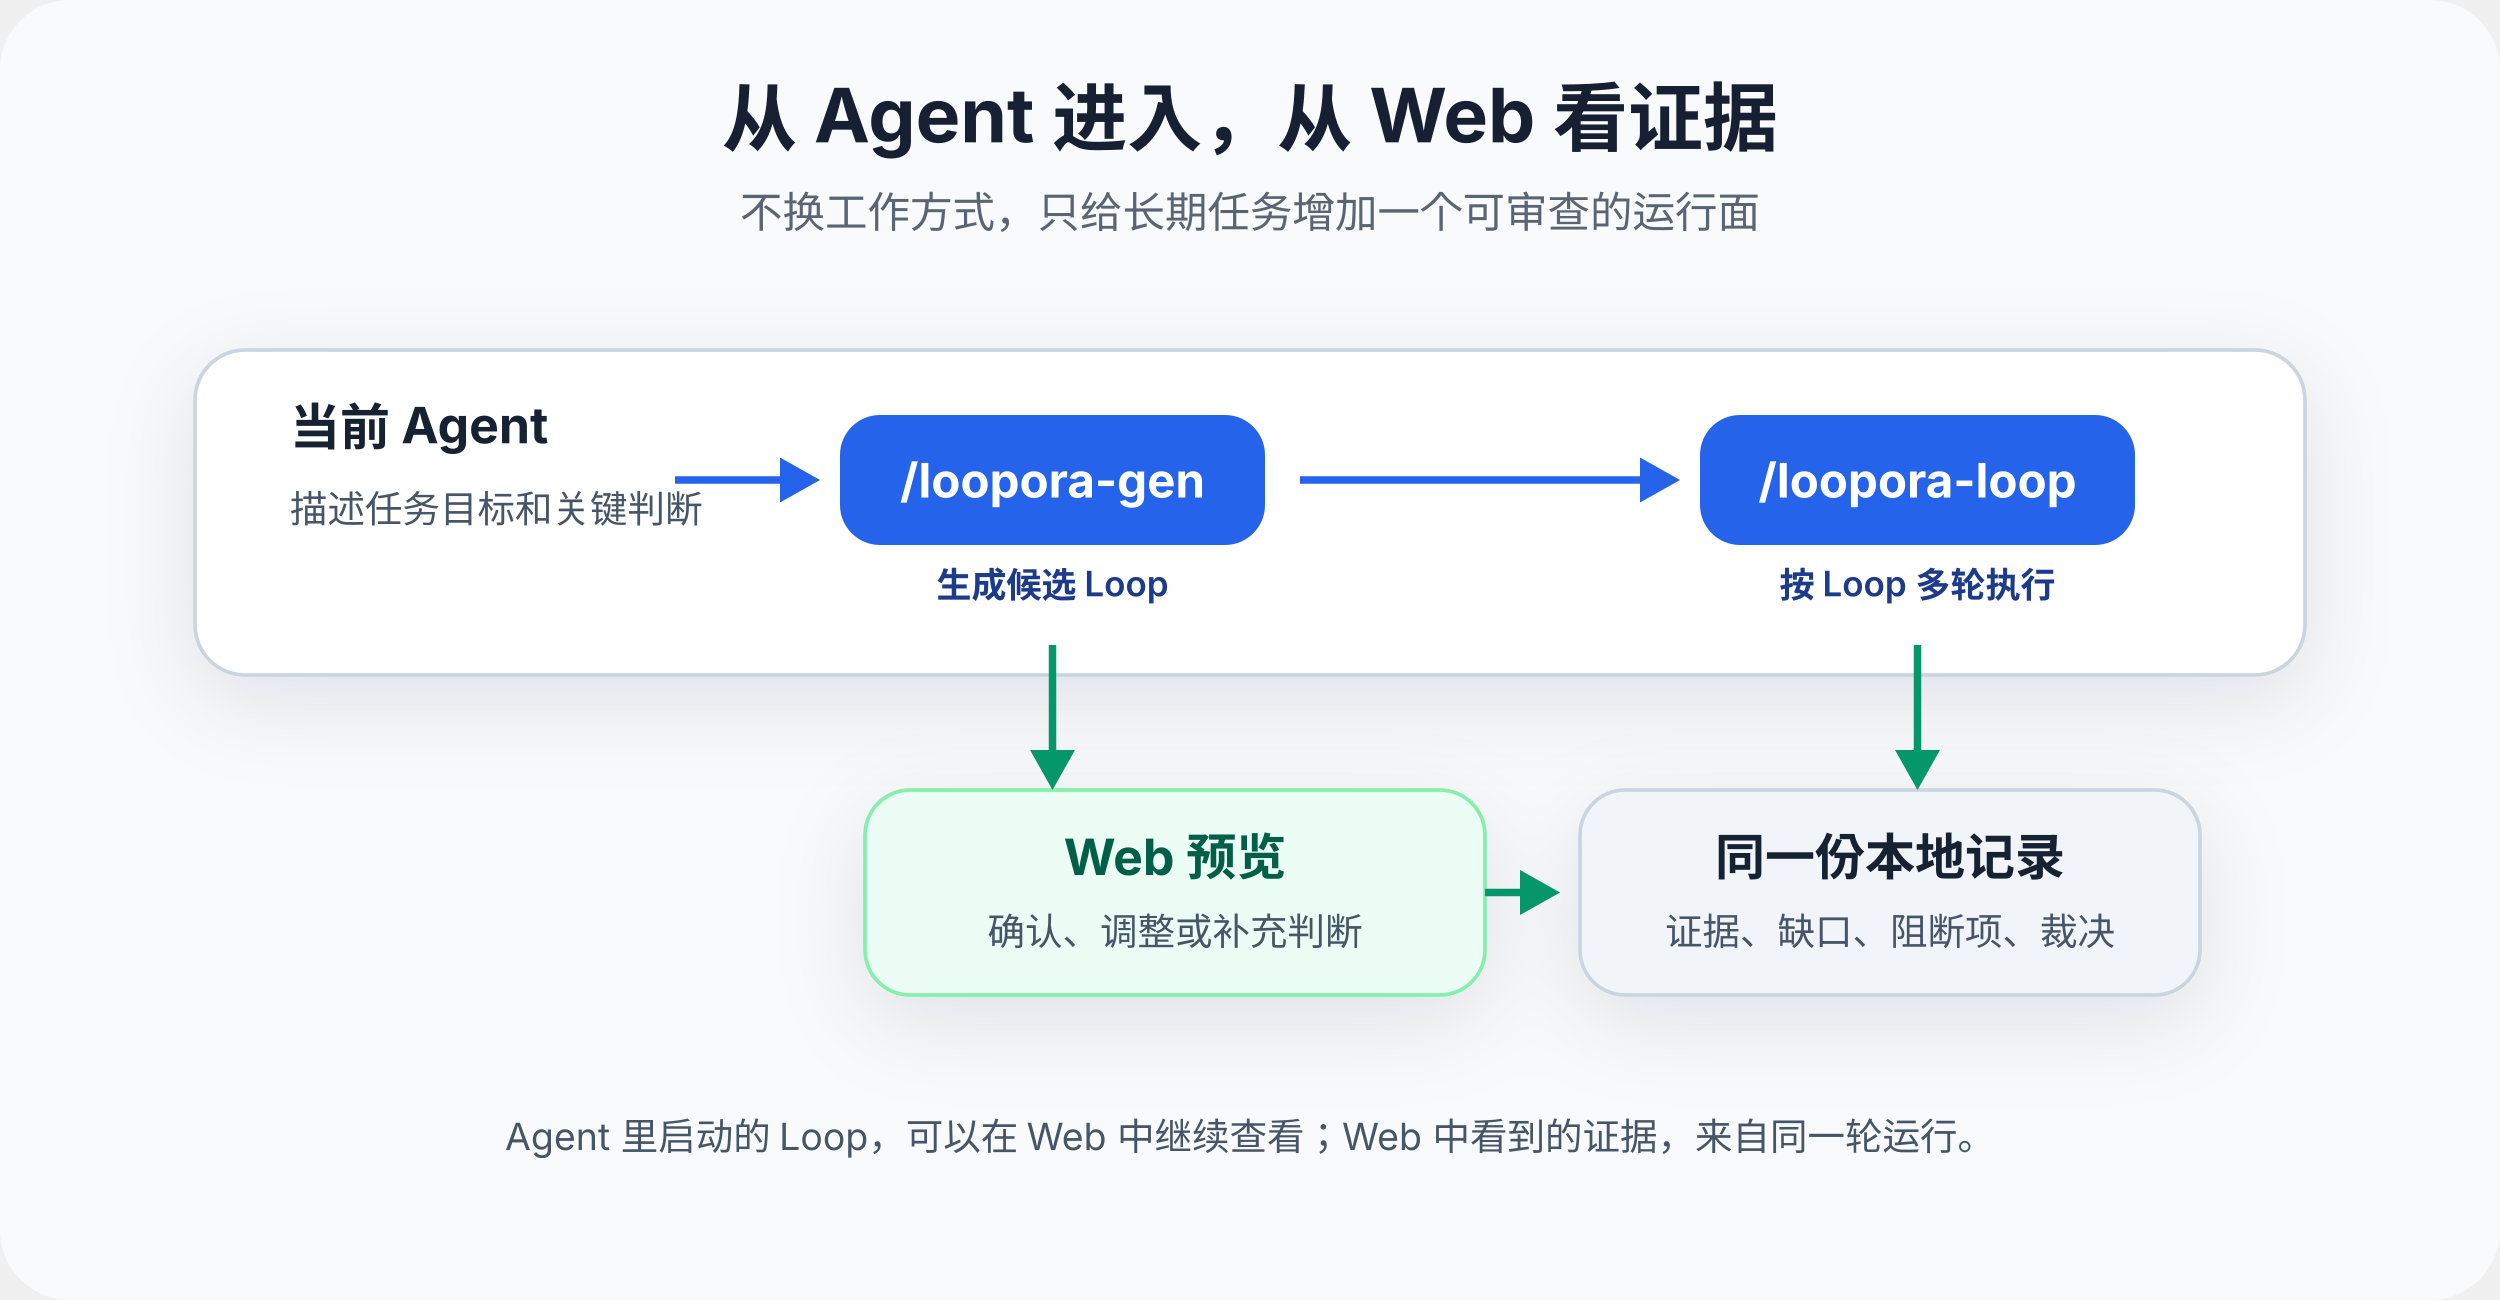
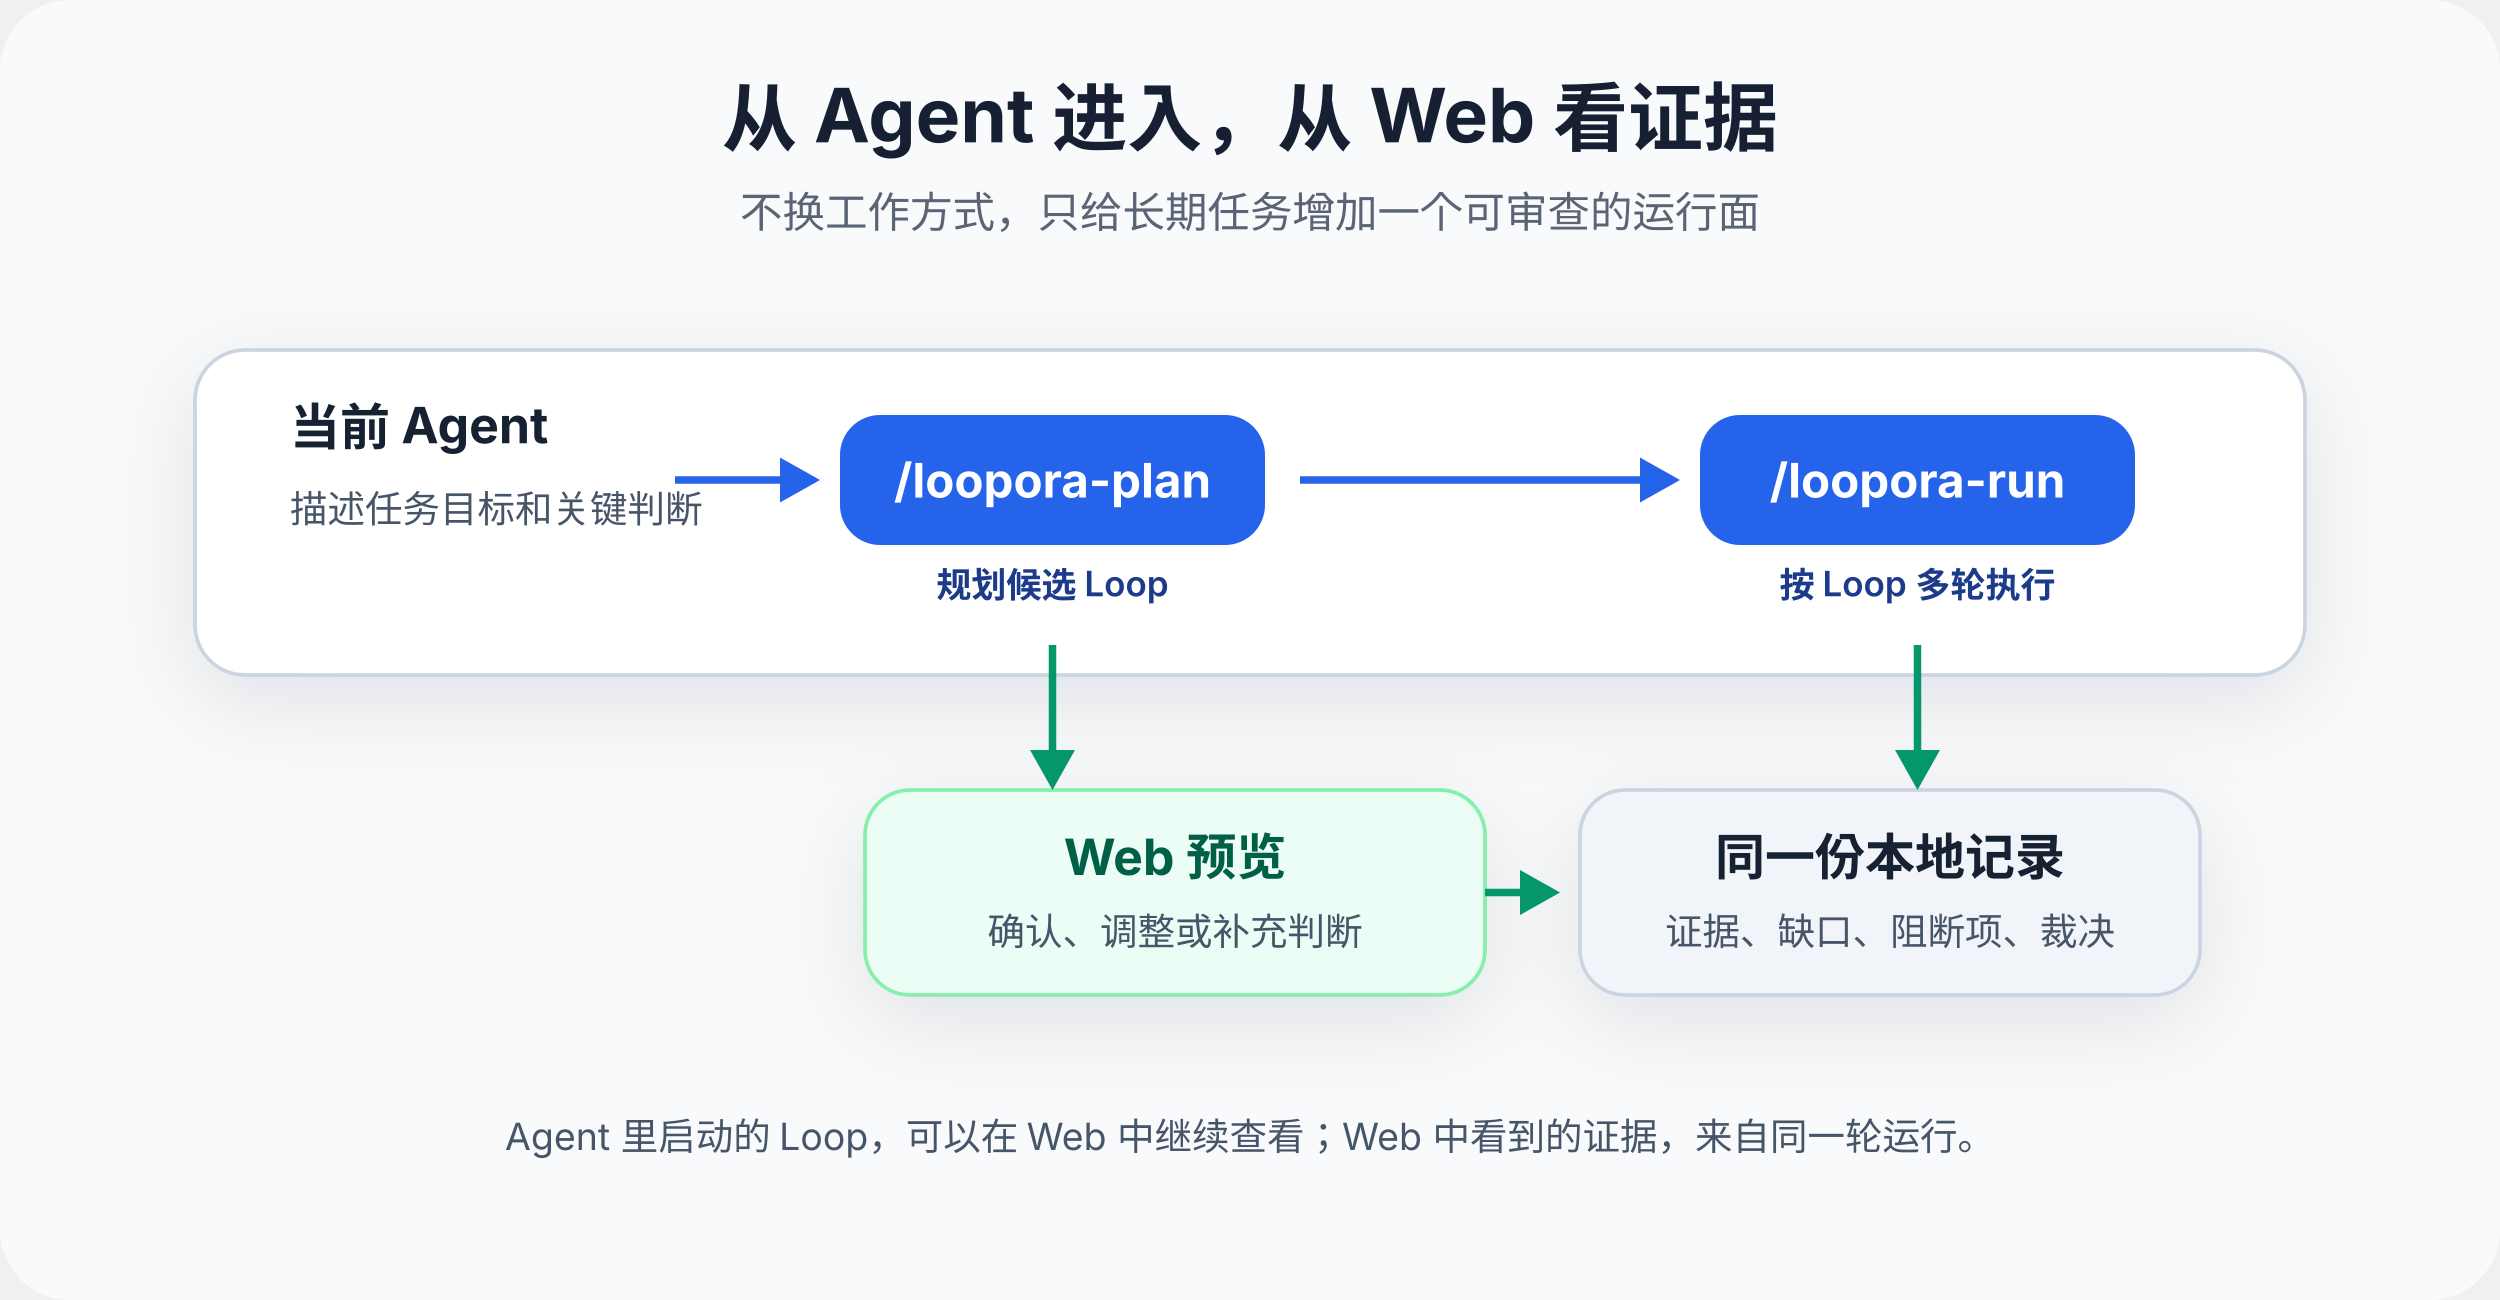
<svg xmlns="http://www.w3.org/2000/svg" width="1000" height="520" viewBox="0 0 1000 520" role="img" aria-labelledby="title desc">
  <defs>
    <marker id="arrow-blue" markerWidth="12" markerHeight="12" refX="9" refY="6" orient="auto">
      <path d="M2 2 L10 6 L2 10 Z" fill="#2563eb" />
    </marker>
    <marker id="arrow-green" markerWidth="12" markerHeight="12" refX="9" refY="6" orient="auto">
      <path d="M2 2 L10 6 L2 10 Z" fill="#059669" />
    </marker>
    <style>
      .canvas { fill: #f8fafc; }
      .title { font-family: Inter, Arial, sans-serif; font-size: 30px; font-weight: 700; fill: #172033; }
      .sub { font-family: Inter, Arial, sans-serif; font-size: 17px; font-weight: 400; fill: #5b6475; }
      .lane { fill: #ffffff; stroke: #cbd5e1; stroke-width: 1.5; }
      .agent { fill: #eff6ff; stroke: #bfdbfe; stroke-width: 1.5; }
      .cmd { fill: #2563eb; }
      .web { fill: #ecfdf5; stroke: #86efac; stroke-width: 1.5; }
      .record { fill: #f1f5f9; stroke: #cbd5e1; stroke-width: 1.5; }
      .h { font-family: Inter, Arial, sans-serif; font-size: 20px; font-weight: 700; fill: #172033; }
      .body { font-family: Inter, Arial, sans-serif; font-size: 15px; font-weight: 400; fill: #475569; }
      .small { font-family: Inter, Arial, sans-serif; font-size: 14px; font-weight: 600; fill: #1e3a8a; }
      .cmdText { font-family: Inter, Arial, sans-serif; font-size: 19px; font-weight: 700; fill: #ffffff; }
      .green { fill: #065f46; }
      .shadow { filter: drop-shadow(0 10px 18px rgb(15 23 42 / 0.10)); }
    </style>
  </defs>
  <rect width="1000" height="520" rx="28" class="canvas" />
  <text x="500" y="58" text-anchor="middle" class="title">从 Agent 进入，从 Web 看证据</text>
  <text x="500" y="91" text-anchor="middle" class="sub">不换工作方式，只给长期任务增加一个可审查的运行面</text>
  <g class="shadow">
    <rect x="78" y="140" width="844" height="130" rx="20" class="lane" />
    <text x="116" y="178" class="h">当前 Agent</text>
    <text x="116" y="209" class="body">描述任务目标和关键判断</text>
    <rect x="336" y="166" width="170" height="52" rx="16" class="cmd" />
-     <text x="421" y="199" text-anchor="middle" class="cmdText">/loopora-gen</text>
-     <text x="421" y="239" text-anchor="middle" class="small">生成候选 Loop</text>
+     <text x="421" y="199" text-anchor="middle" class="cmdText">/loopora-plan</text>
+     <text x="421" y="239" text-anchor="middle" class="small">规划候选 Loop</text>
    <rect x="680" y="166" width="174" height="52" rx="16" class="cmd" />
-     <text x="767" y="199" text-anchor="middle" class="cmdText">/loopora-loop</text>
+     <text x="767" y="199" text-anchor="middle" class="cmdText">/loopora-run</text>
    <text x="767" y="239" text-anchor="middle" class="small">按 Loop 多轮执行</text>
  </g>
  <path d="M270 192 H314" fill="none" stroke="#2563eb" stroke-width="3" />
  <polygon points="328,192 312,183 312,201" fill="#2563eb" />
  <path d="M520 192 H658" fill="none" stroke="#2563eb" stroke-width="3" />
  <polygon points="672,192 656,183 656,201" fill="#2563eb" />
  <g class="shadow">
    <rect x="346" y="316" width="248" height="82" rx="18" class="web" />
    <text x="470" y="350" text-anchor="middle" class="h green">Web 预览</text>
    <text x="470" y="378" text-anchor="middle" class="body">确认、调整或补充判断</text>
    <rect x="632" y="316" width="248" height="82" rx="18" class="record" />
    <text x="756" y="350" text-anchor="middle" class="h">同一份本地记录</text>
    <text x="756" y="378" text-anchor="middle" class="body">证据、缺口、阻断项、裁决</text>
  </g>
  <path d="M421 258 V302" fill="none" stroke="#059669" stroke-width="3" />
  <polygon points="421,316 412,300 430,300" fill="#059669" />
  <path d="M594 357 H610" fill="none" stroke="#059669" stroke-width="3" />
  <polygon points="624,357 608,348 608,366" fill="#059669" />
  <path d="M767 258 V302" fill="none" stroke="#059669" stroke-width="3" />
  <polygon points="767,316 758,300 776,300" fill="#059669" />
  <text x="500" y="460" text-anchor="middle" class="body">Agent 里启动的 Loop，可以在 Web 中继续查看；Web 中看到的证据，来自同一轮运行。</text>
</svg>
